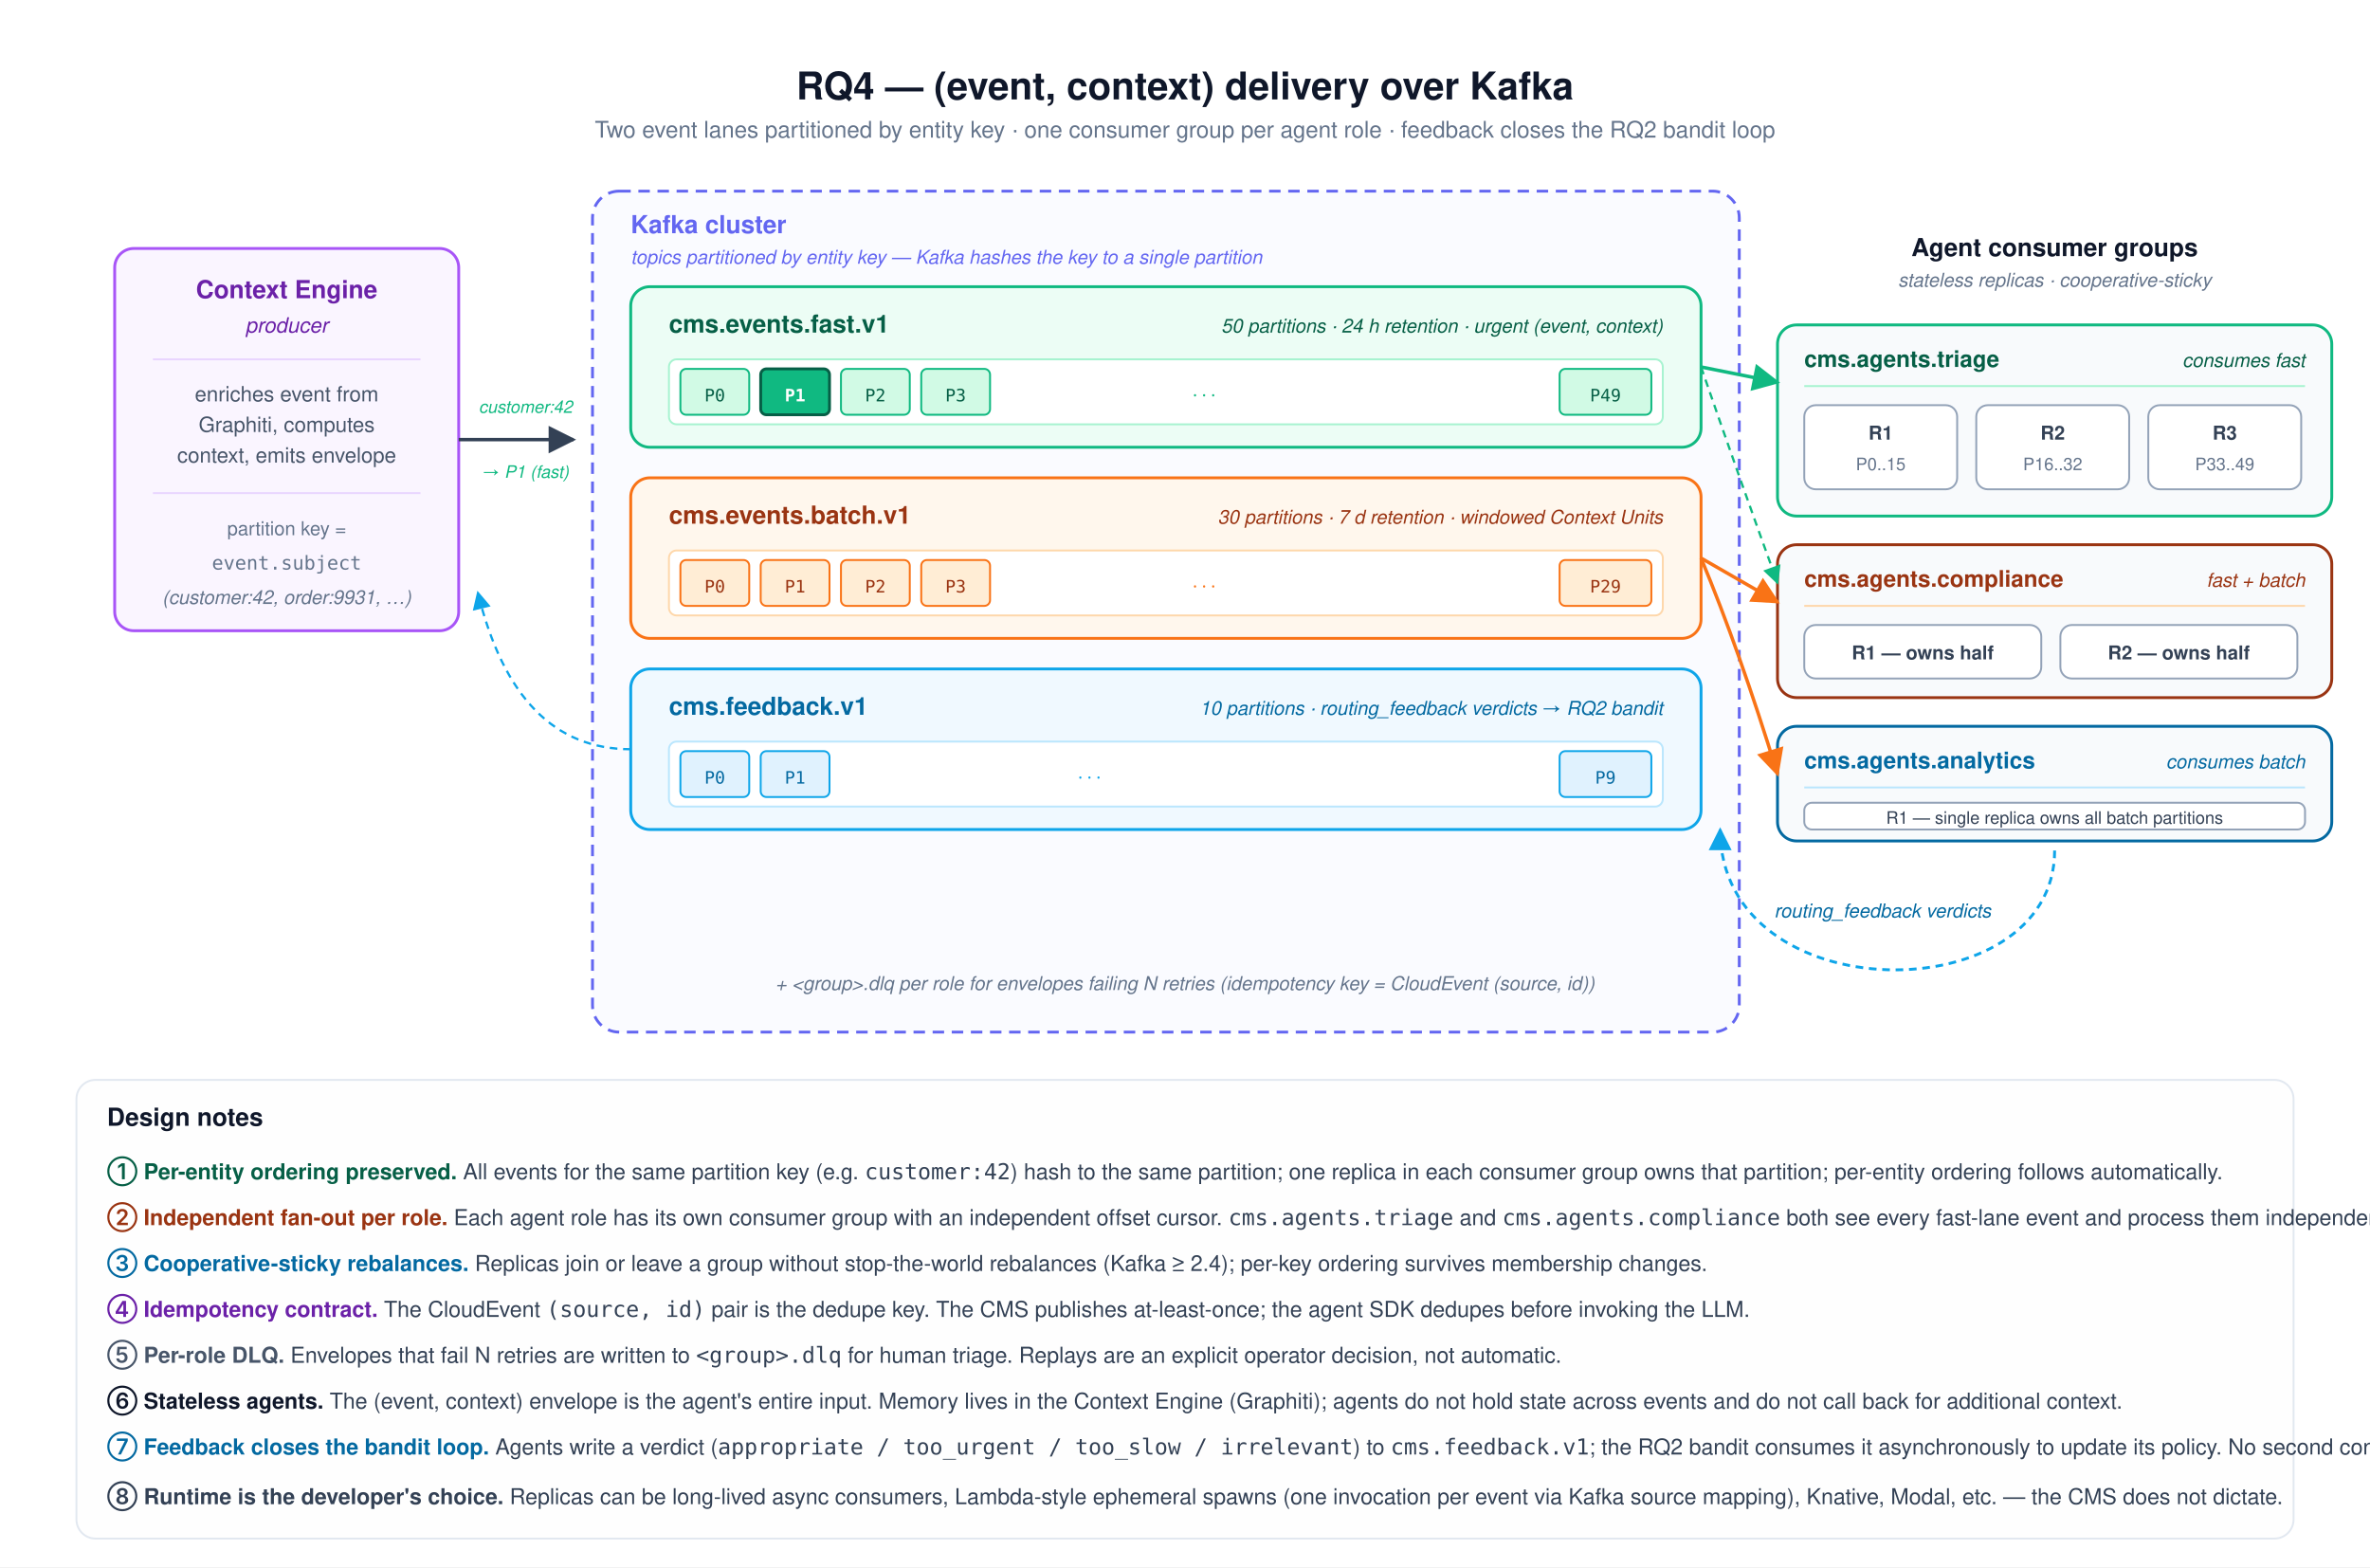
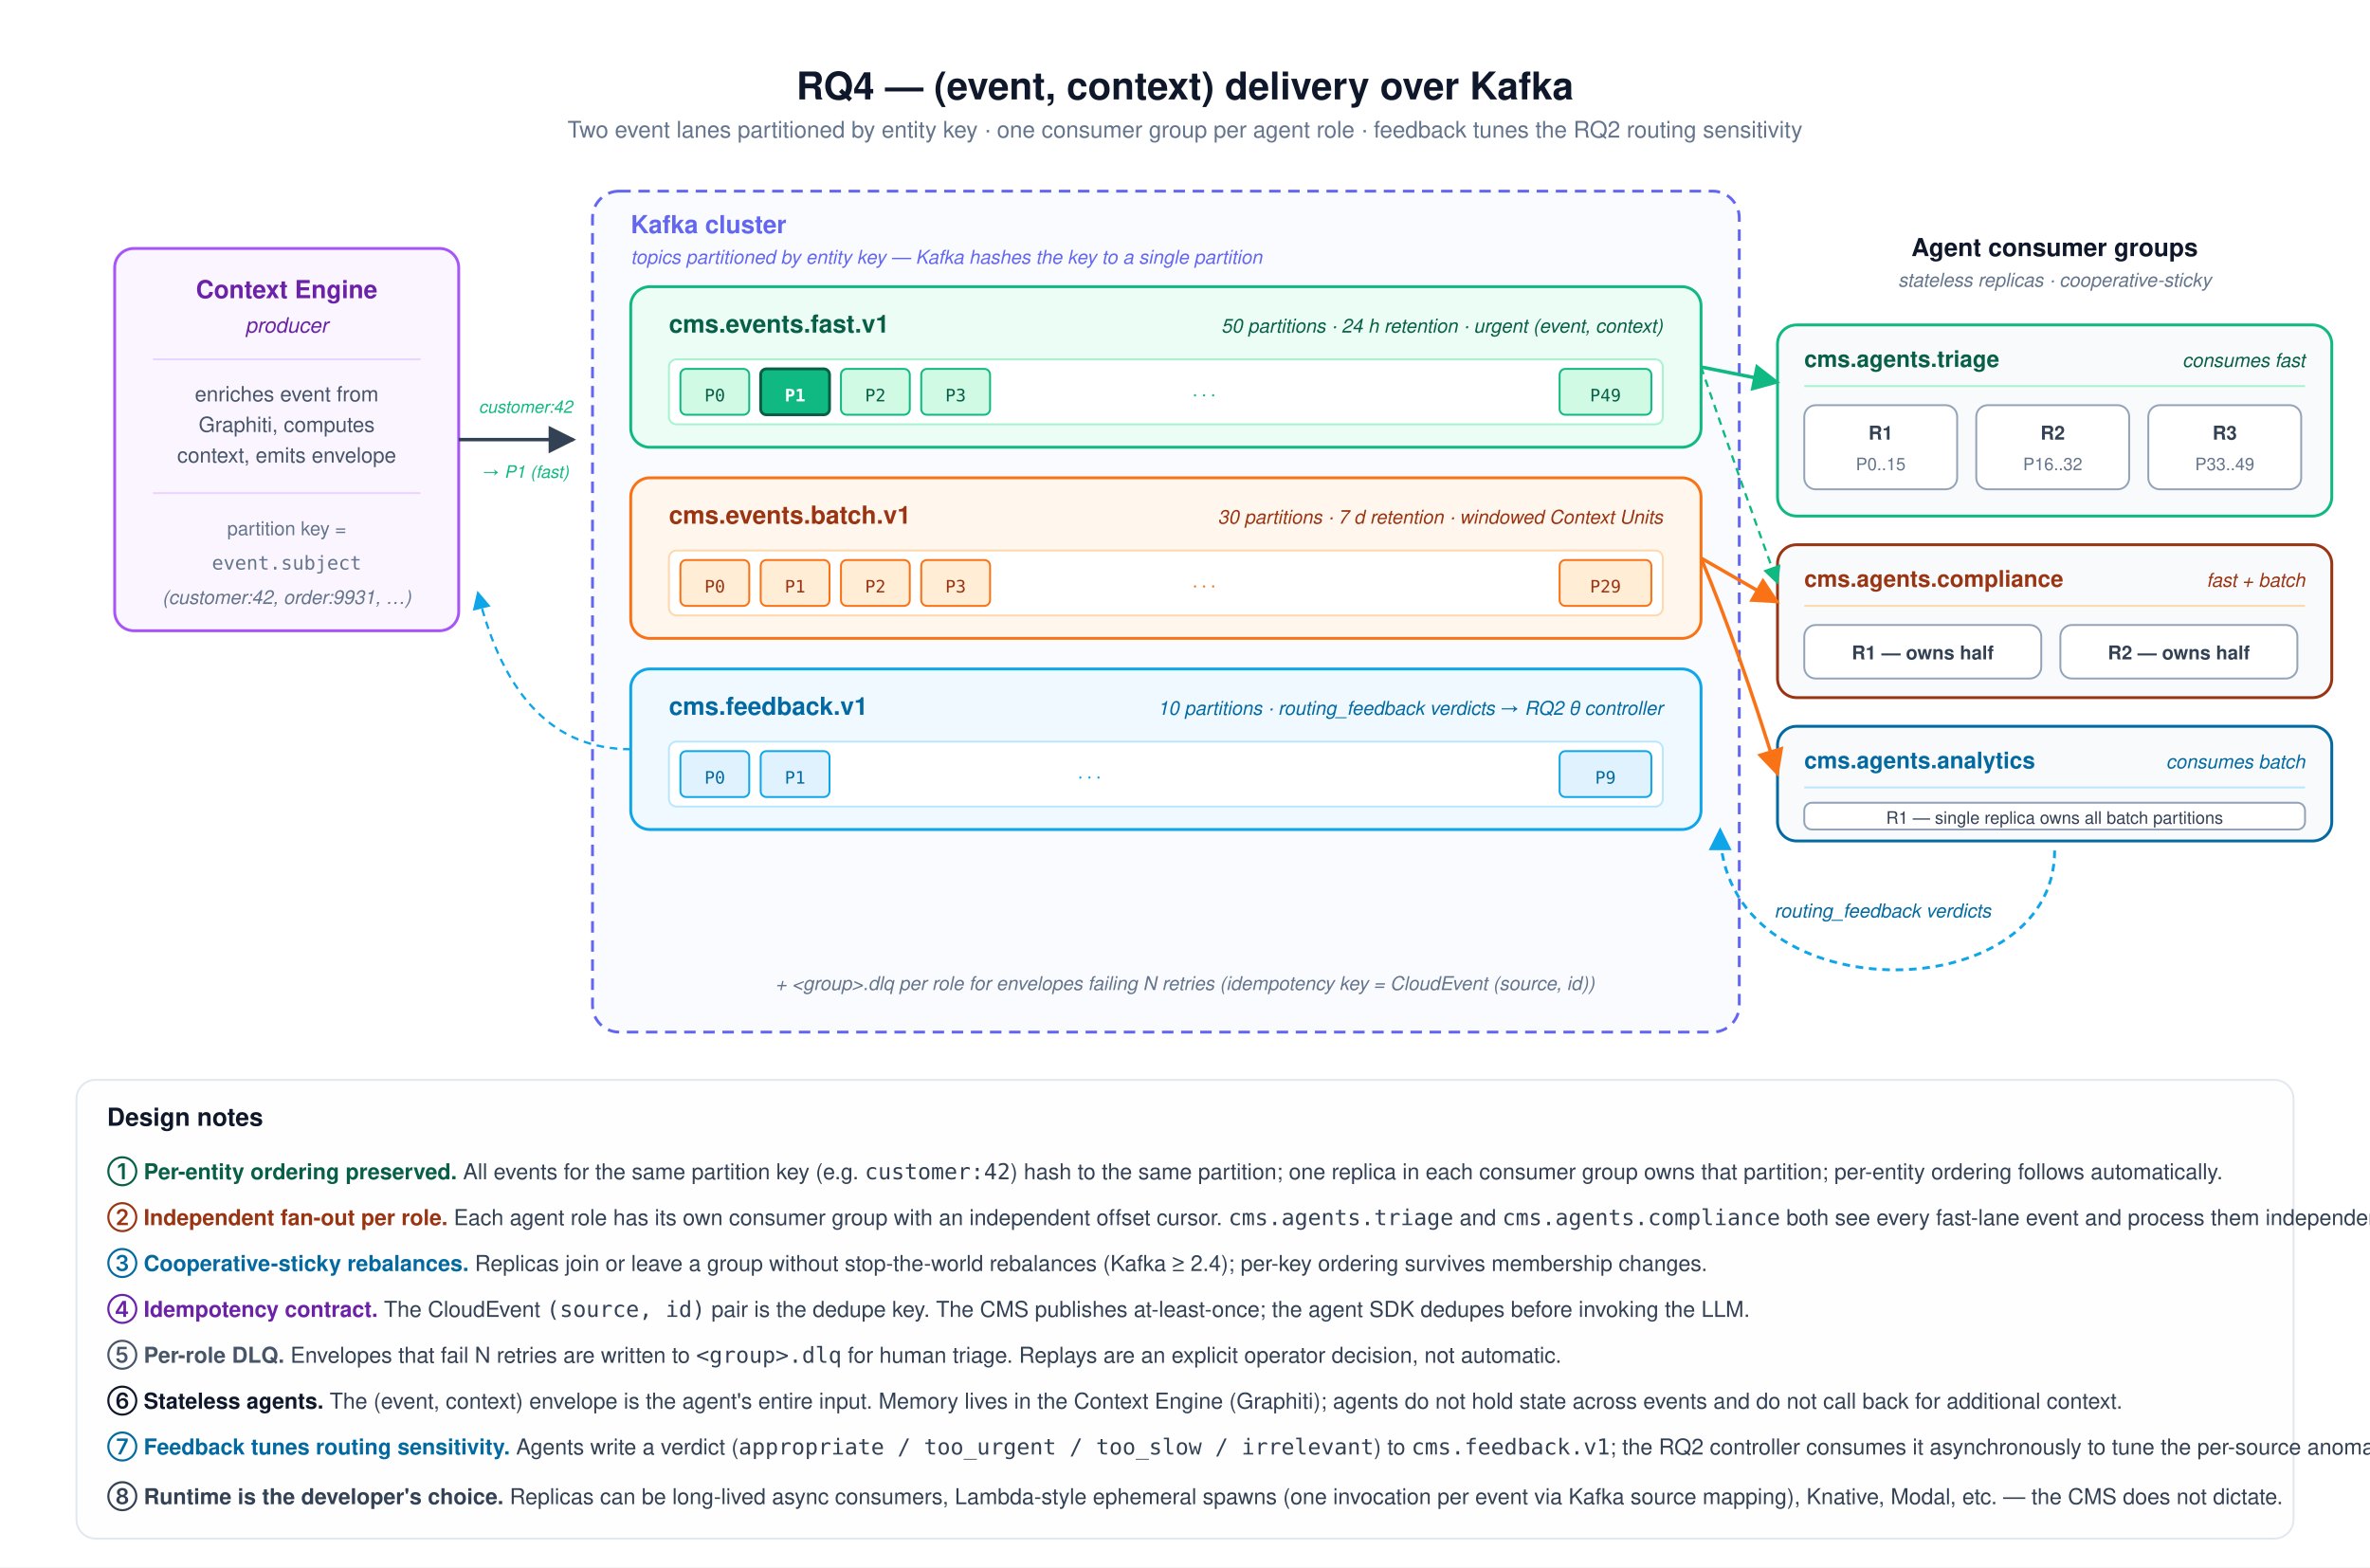
<svg xmlns="http://www.w3.org/2000/svg" viewBox="-20 -20 1240 820" font-family="system-ui, -apple-system, 'Segoe UI', Helvetica, Arial, sans-serif">
  <defs>
    <marker id="arrow" viewBox="0 0 10 10" refX="9" refY="5" markerWidth="8" markerHeight="8" orient="auto-start-reverse">
      <path d="M0,0 L10,5 L0,10 z" fill="#334155" />
    </marker>
    <marker id="arrow-fast" viewBox="0 0 10 10" refX="9" refY="5" markerWidth="8" markerHeight="8" orient="auto-start-reverse">
      <path d="M0,0 L10,5 L0,10 z" fill="#10b981" />
    </marker>
    <marker id="arrow-batch" viewBox="0 0 10 10" refX="9" refY="5" markerWidth="8" markerHeight="8" orient="auto-start-reverse">
      <path d="M0,0 L10,5 L0,10 z" fill="#f97316" />
    </marker>
    <marker id="arrow-feedback" viewBox="0 0 10 10" refX="9" refY="5" markerWidth="8" markerHeight="8" orient="auto-start-reverse">
      <path d="M0,0 L10,5 L0,10 z" fill="#0ea5e9" />
    </marker>
  </defs>
  <rect x="-20" y="-20" width="1240" height="820" fill="#ffffff" />
  <text x="600" y="32" text-anchor="middle" font-size="20" font-weight="600" fill="#0f172a">RQ4 — (event, context) delivery over Kafka</text>
-   <text x="600" y="52" text-anchor="middle" font-size="12" fill="#64748b">Two event lanes partitioned by entity key · one consumer group per agent role · feedback closes the RQ2 bandit loop</text>
+   <text x="600" y="52" text-anchor="middle" font-size="12" fill="#64748b">Two event lanes partitioned by entity key · one consumer group per agent role · feedback tunes the RQ2 routing sensitivity</text>
  <g transform="translate(40, 110)">
    <rect width="180" height="200" rx="10" fill="#faf5ff" stroke="#a855f7" stroke-width="1.5" />
    <text x="90" y="26" text-anchor="middle" font-size="13" font-weight="600" fill="#6b21a8">Context Engine</text>
    <text x="90" y="44" text-anchor="middle" font-size="11" fill="#6b21a8" font-style="italic">producer</text>
    <line x1="20" y1="58" x2="160" y2="58" stroke="#e9d5ff" />
    <text x="90" y="80" text-anchor="middle" font-size="11" fill="#475569">enriches event from</text>
    <text x="90" y="96" text-anchor="middle" font-size="11" fill="#475569">Graphiti, computes</text>
    <text x="90" y="112" text-anchor="middle" font-size="11" fill="#475569">context, emits envelope</text>
    <line x1="20" y1="128" x2="160" y2="128" stroke="#e9d5ff" />
    <text x="90" y="150" text-anchor="middle" font-size="10" fill="#64748b">partition key =</text>
    <text x="90" y="168" text-anchor="middle" font-size="10" fill="#64748b" font-family="monospace">event.subject</text>
    <text x="90" y="186" text-anchor="middle" font-size="10" fill="#64748b" font-style="italic">(customer:42, order:9931, …)</text>
  </g>
  <line x1="220" y1="210" x2="280" y2="210" stroke="#334155" stroke-width="1.8" marker-end="url(#arrow)" />
  <rect x="290" y="80" width="600" height="440" rx="14" fill="#fafbff" stroke="#6366f1" stroke-width="1.5" stroke-dasharray="6 4" />
  <text x="310" y="102" font-size="13" font-weight="600" fill="#6366f1">Kafka cluster</text>
  <text x="310" y="118" font-size="10" fill="#6366f1" font-style="italic">topics partitioned by entity key — Kafka hashes the key to a single partition</text>
  <g transform="translate(310, 130)">
    <rect width="560" height="84" rx="10" fill="#ecfdf5" stroke="#10b981" stroke-width="1.5" />
    <text x="20" y="24" font-size="13" font-weight="600" fill="#065f46">cms.events.fast.v1</text>
    <text x="540" y="24" text-anchor="end" font-size="10" fill="#065f46" font-style="italic">50 partitions · 24 h retention · urgent (event, context)</text>
    <g transform="translate(20, 38)">
      <rect width="520" height="34" rx="4" fill="#ffffff" stroke="#a7f3d0" />
      <g font-size="9" font-family="monospace" fill="#065f46" text-anchor="middle">
        <rect x="6" y="5" width="36" height="24" rx="3" fill="#d1fae5" stroke="#10b981" />
        <text x="24" y="22">P0</text>
        <rect x="48" y="5" width="36" height="24" rx="3" fill="#10b981" stroke="#065f46" stroke-width="1.5" />
        <text x="66" y="22" fill="#ffffff" font-weight="700">P1</text>
        <rect x="90" y="5" width="36" height="24" rx="3" fill="#d1fae5" stroke="#10b981" />
        <text x="108" y="22">P2</text>
        <rect x="132" y="5" width="36" height="24" rx="3" fill="#d1fae5" stroke="#10b981" />
        <text x="150" y="22">P3</text>
        <text x="280" y="22" font-family="system-ui" fill="#10b981">·  ·  ·</text>
        <rect x="466" y="5" width="48" height="24" rx="3" fill="#d1fae5" stroke="#10b981" />
        <text x="490" y="22">P49</text>
      </g>
    </g>
  </g>
  <g transform="translate(310, 230)">
    <rect width="560" height="84" rx="10" fill="#fff7ed" stroke="#f97316" stroke-width="1.5" />
    <text x="20" y="24" font-size="13" font-weight="600" fill="#9a3412">cms.events.batch.v1</text>
    <text x="540" y="24" text-anchor="end" font-size="10" fill="#9a3412" font-style="italic">30 partitions · 7 d retention · windowed Context Units</text>
    <g transform="translate(20, 38)">
      <rect width="520" height="34" rx="4" fill="#ffffff" stroke="#fed7aa" />
      <g font-size="9" font-family="monospace" fill="#9a3412" text-anchor="middle">
        <rect x="6" y="5" width="36" height="24" rx="3" fill="#ffedd5" stroke="#f97316" />
        <text x="24" y="22">P0</text>
        <rect x="48" y="5" width="36" height="24" rx="3" fill="#ffedd5" stroke="#f97316" />
        <text x="66" y="22">P1</text>
        <rect x="90" y="5" width="36" height="24" rx="3" fill="#ffedd5" stroke="#f97316" />
        <text x="108" y="22">P2</text>
        <rect x="132" y="5" width="36" height="24" rx="3" fill="#ffedd5" stroke="#f97316" />
        <text x="150" y="22">P3</text>
        <text x="280" y="22" font-family="system-ui" fill="#f97316">·  ·  ·</text>
        <rect x="466" y="5" width="48" height="24" rx="3" fill="#ffedd5" stroke="#f97316" />
        <text x="490" y="22">P29</text>
      </g>
    </g>
  </g>
  <g transform="translate(310, 330)">
    <rect width="560" height="84" rx="10" fill="#f0f9ff" stroke="#0ea5e9" stroke-width="1.5" />
    <text x="20" y="24" font-size="13" font-weight="600" fill="#0369a1">cms.feedback.v1</text>
-     <text x="540" y="24" text-anchor="end" font-size="10" fill="#0369a1" font-style="italic">10 partitions · routing_feedback verdicts → RQ2 bandit</text>
+     <text x="540" y="24" text-anchor="end" font-size="10" fill="#0369a1" font-style="italic">10 partitions · routing_feedback verdicts → RQ2 θ controller</text>
    <g transform="translate(20, 38)">
      <rect width="520" height="34" rx="4" fill="#ffffff" stroke="#bae6fd" />
      <g font-size="9" font-family="monospace" fill="#0369a1" text-anchor="middle">
        <rect x="6" y="5" width="36" height="24" rx="3" fill="#e0f2fe" stroke="#0ea5e9" />
        <text x="24" y="22">P0</text>
        <rect x="48" y="5" width="36" height="24" rx="3" fill="#e0f2fe" stroke="#0ea5e9" />
        <text x="66" y="22">P1</text>
        <text x="220" y="22" font-family="system-ui" fill="#0ea5e9">·  ·  ·</text>
        <rect x="466" y="5" width="48" height="24" rx="3" fill="#e0f2fe" stroke="#0ea5e9" />
        <text x="490" y="22">P9</text>
      </g>
    </g>
  </g>
  <text x="600" y="498" text-anchor="middle" font-size="10" fill="#64748b" font-style="italic">+ &lt;group&gt;.dlq per role for envelopes failing N retries (idempotency key = CloudEvent (source, id))</text>
  <text x="255" y="196" text-anchor="middle" font-size="9" fill="#10b981" font-style="italic">customer:42</text>
  <text x="255" y="230" text-anchor="middle" font-size="9" fill="#10b981" font-style="italic">→ P1 (fast)</text>
  <g transform="translate(910, 100)">
    <text x="145" y="14" text-anchor="middle" font-size="13" font-weight="600" fill="#0f172a">Agent consumer groups</text>
    <text x="145" y="30" text-anchor="middle" font-size="10" fill="#64748b" font-style="italic">stateless replicas · cooperative-sticky</text>
    <g transform="translate(0, 50)">
      <rect width="290" height="100" rx="10" fill="#f8fafc" stroke="#10b981" stroke-width="1.5" />
      <text x="14" y="22" font-size="12" font-weight="600" fill="#065f46">cms.agents.triage</text>
      <text x="276" y="22" text-anchor="end" font-size="10" fill="#065f46" font-style="italic">consumes fast</text>
      <line x1="14" y1="32" x2="276" y2="32" stroke="#a7f3d0" />
      <g font-size="10" fill="#334155">
        <rect x="14" y="42" width="80" height="44" rx="6" fill="#ffffff" stroke="#94a3b8" />
        <text x="54" y="60" text-anchor="middle" font-size="10" font-weight="600">R1</text>
        <text x="54" y="76" text-anchor="middle" font-size="9" fill="#64748b">P0..15</text>
        <rect x="104" y="42" width="80" height="44" rx="6" fill="#ffffff" stroke="#94a3b8" />
        <text x="144" y="60" text-anchor="middle" font-size="10" font-weight="600">R2</text>
        <text x="144" y="76" text-anchor="middle" font-size="9" fill="#64748b">P16..32</text>
        <rect x="194" y="42" width="80" height="44" rx="6" fill="#ffffff" stroke="#94a3b8" />
        <text x="234" y="60" text-anchor="middle" font-size="10" font-weight="600">R3</text>
        <text x="234" y="76" text-anchor="middle" font-size="9" fill="#64748b">P33..49</text>
      </g>
    </g>
    <g transform="translate(0, 165)">
      <rect width="290" height="80" rx="10" fill="#f8fafc" stroke="#9a3412" stroke-width="1.5" />
      <text x="14" y="22" font-size="12" font-weight="600" fill="#9a3412">cms.agents.compliance</text>
      <text x="276" y="22" text-anchor="end" font-size="10" fill="#9a3412" font-style="italic">fast + batch</text>
      <line x1="14" y1="32" x2="276" y2="32" stroke="#fed7aa" />
      <g font-size="10" fill="#334155">
        <rect x="14" y="42" width="124" height="28" rx="6" fill="#ffffff" stroke="#94a3b8" />
        <text x="76" y="60" text-anchor="middle" font-size="10" font-weight="600">R1 — owns half</text>
        <rect x="148" y="42" width="124" height="28" rx="6" fill="#ffffff" stroke="#94a3b8" />
        <text x="210" y="60" text-anchor="middle" font-size="10" font-weight="600">R2 — owns half</text>
      </g>
    </g>
    <g transform="translate(0, 260)">
      <rect width="290" height="60" rx="10" fill="#f8fafc" stroke="#0369a1" stroke-width="1.5" />
      <text x="14" y="22" font-size="12" font-weight="600" fill="#0369a1">cms.agents.analytics</text>
      <text x="276" y="22" text-anchor="end" font-size="10" fill="#0369a1" font-style="italic">consumes batch</text>
      <line x1="14" y1="32" x2="276" y2="32" stroke="#bae6fd" />
      <rect x="14" y="40" width="262" height="14" rx="4" fill="#ffffff" stroke="#94a3b8" />
      <text x="145" y="51" text-anchor="middle" font-size="9" fill="#334155">R1 — single replica owns all batch partitions</text>
    </g>
  </g>
  <line x1="870" y1="172" x2="910" y2="180" stroke="#10b981" stroke-width="1.8" marker-end="url(#arrow-fast)" />
  <path d="M 870 172 Q 890 230 910 285" stroke="#10b981" stroke-width="1.2" stroke-dasharray="4 3" fill="none" marker-end="url(#arrow-fast)" />
  <line x1="870" y1="272" x2="910" y2="295" stroke="#f97316" stroke-width="1.8" marker-end="url(#arrow-batch)" />
  <path d="M 870 272 Q 890 320 910 385" stroke="#f97316" stroke-width="1.8" fill="none" marker-end="url(#arrow-batch)" />
  <path d="M 1055 425 C 1055 510, 880 510, 880 414" stroke="#0ea5e9" stroke-width="1.5" stroke-dasharray="4 3" fill="none" marker-end="url(#arrow-feedback)" />
  <text x="965" y="460" text-anchor="middle" font-size="10" fill="#0369a1" font-style="italic">routing_feedback verdicts</text>
  <path d="M 310 372 Q 250 372 230 290" stroke="#0ea5e9" stroke-width="1.2" stroke-dasharray="4 3" fill="none" marker-end="url(#arrow-feedback)" />
  <g transform="translate(20, 545)">
    <rect x="0" y="0" width="1160" height="240" rx="10" fill="#fefefe" stroke="#e2e8f0" stroke-width="1" />
    <text x="16" y="24" font-size="13" font-weight="600" fill="#0f172a">Design notes</text>
    <g font-size="11.5" fill="#334155">
      <text x="16" y="52">
        <tspan font-weight="600" fill="#065f46">① Per-entity ordering preserved.</tspan> All events for the same partition key (e.g. <tspan font-family="monospace">customer:42</tspan>) hash to the same partition; one replica in each consumer group owns that partition; per-entity ordering follows automatically.</text>
      <text x="16" y="76">
        <tspan font-weight="600" fill="#9a3412">② Independent fan-out per role.</tspan> Each agent role has its own consumer group with an independent offset cursor. <tspan font-family="monospace">cms.agents.triage</tspan> and <tspan font-family="monospace">cms.agents.compliance</tspan> both see every fast-lane event and process them independently.</text>
      <text x="16" y="100">
        <tspan font-weight="600" fill="#0369a1">③ Cooperative-sticky rebalances.</tspan> Replicas join or leave a group without stop-the-world rebalances (Kafka ≥ 2.4); per-key ordering survives membership changes.</text>
      <text x="16" y="124">
        <tspan font-weight="600" fill="#6b21a8">④ Idempotency contract.</tspan> The CloudEvent <tspan font-family="monospace">(source, id)</tspan> pair is the dedupe key. The CMS publishes at-least-once; the agent SDK dedupes before invoking the LLM.</text>
      <text x="16" y="148">
        <tspan font-weight="600" fill="#475569">⑤ Per-role DLQ.</tspan> Envelopes that fail N retries are written to <tspan font-family="monospace">&lt;group&gt;.dlq</tspan> for human triage. Replays are an explicit operator decision, not automatic.</text>
      <text x="16" y="172">
        <tspan font-weight="600" fill="#0f172a">⑥ Stateless agents.</tspan> The (event, context) envelope is the agent's entire input. Memory lives in the Context Engine (Graphiti); agents do not hold state across events and do not call back for additional context.</text>
      <text x="16" y="196">
-         <tspan font-weight="600" fill="#0369a1">⑦ Feedback closes the bandit loop.</tspan> Agents write a verdict (<tspan font-family="monospace">appropriate / too_urgent / too_slow / irrelevant</tspan>) to <tspan font-family="monospace">cms.feedback.v1</tspan>; the RQ2 bandit consumes it asynchronously to update its policy. No second connection back to the engine.</text>
+         <tspan font-weight="600" fill="#0369a1">⑦ Feedback tunes routing sensitivity.</tspan> Agents write a verdict (<tspan font-family="monospace">appropriate / too_urgent / too_slow / irrelevant</tspan>) to <tspan font-family="monospace">cms.feedback.v1</tspan>; the RQ2 controller consumes it asynchronously to tune the per-source anomaly threshold θ_source. No second connection back to the engine.</text>
      <text x="16" y="222">
        <tspan font-weight="600" fill="#334155">⑧ Runtime is the developer's choice.</tspan> Replicas can be long-lived async consumers, Lambda-style ephemeral spawns (one invocation per event via Kafka source mapping), Knative, Modal, etc. — the CMS does not dictate.</text>
    </g>
  </g>
</svg>
